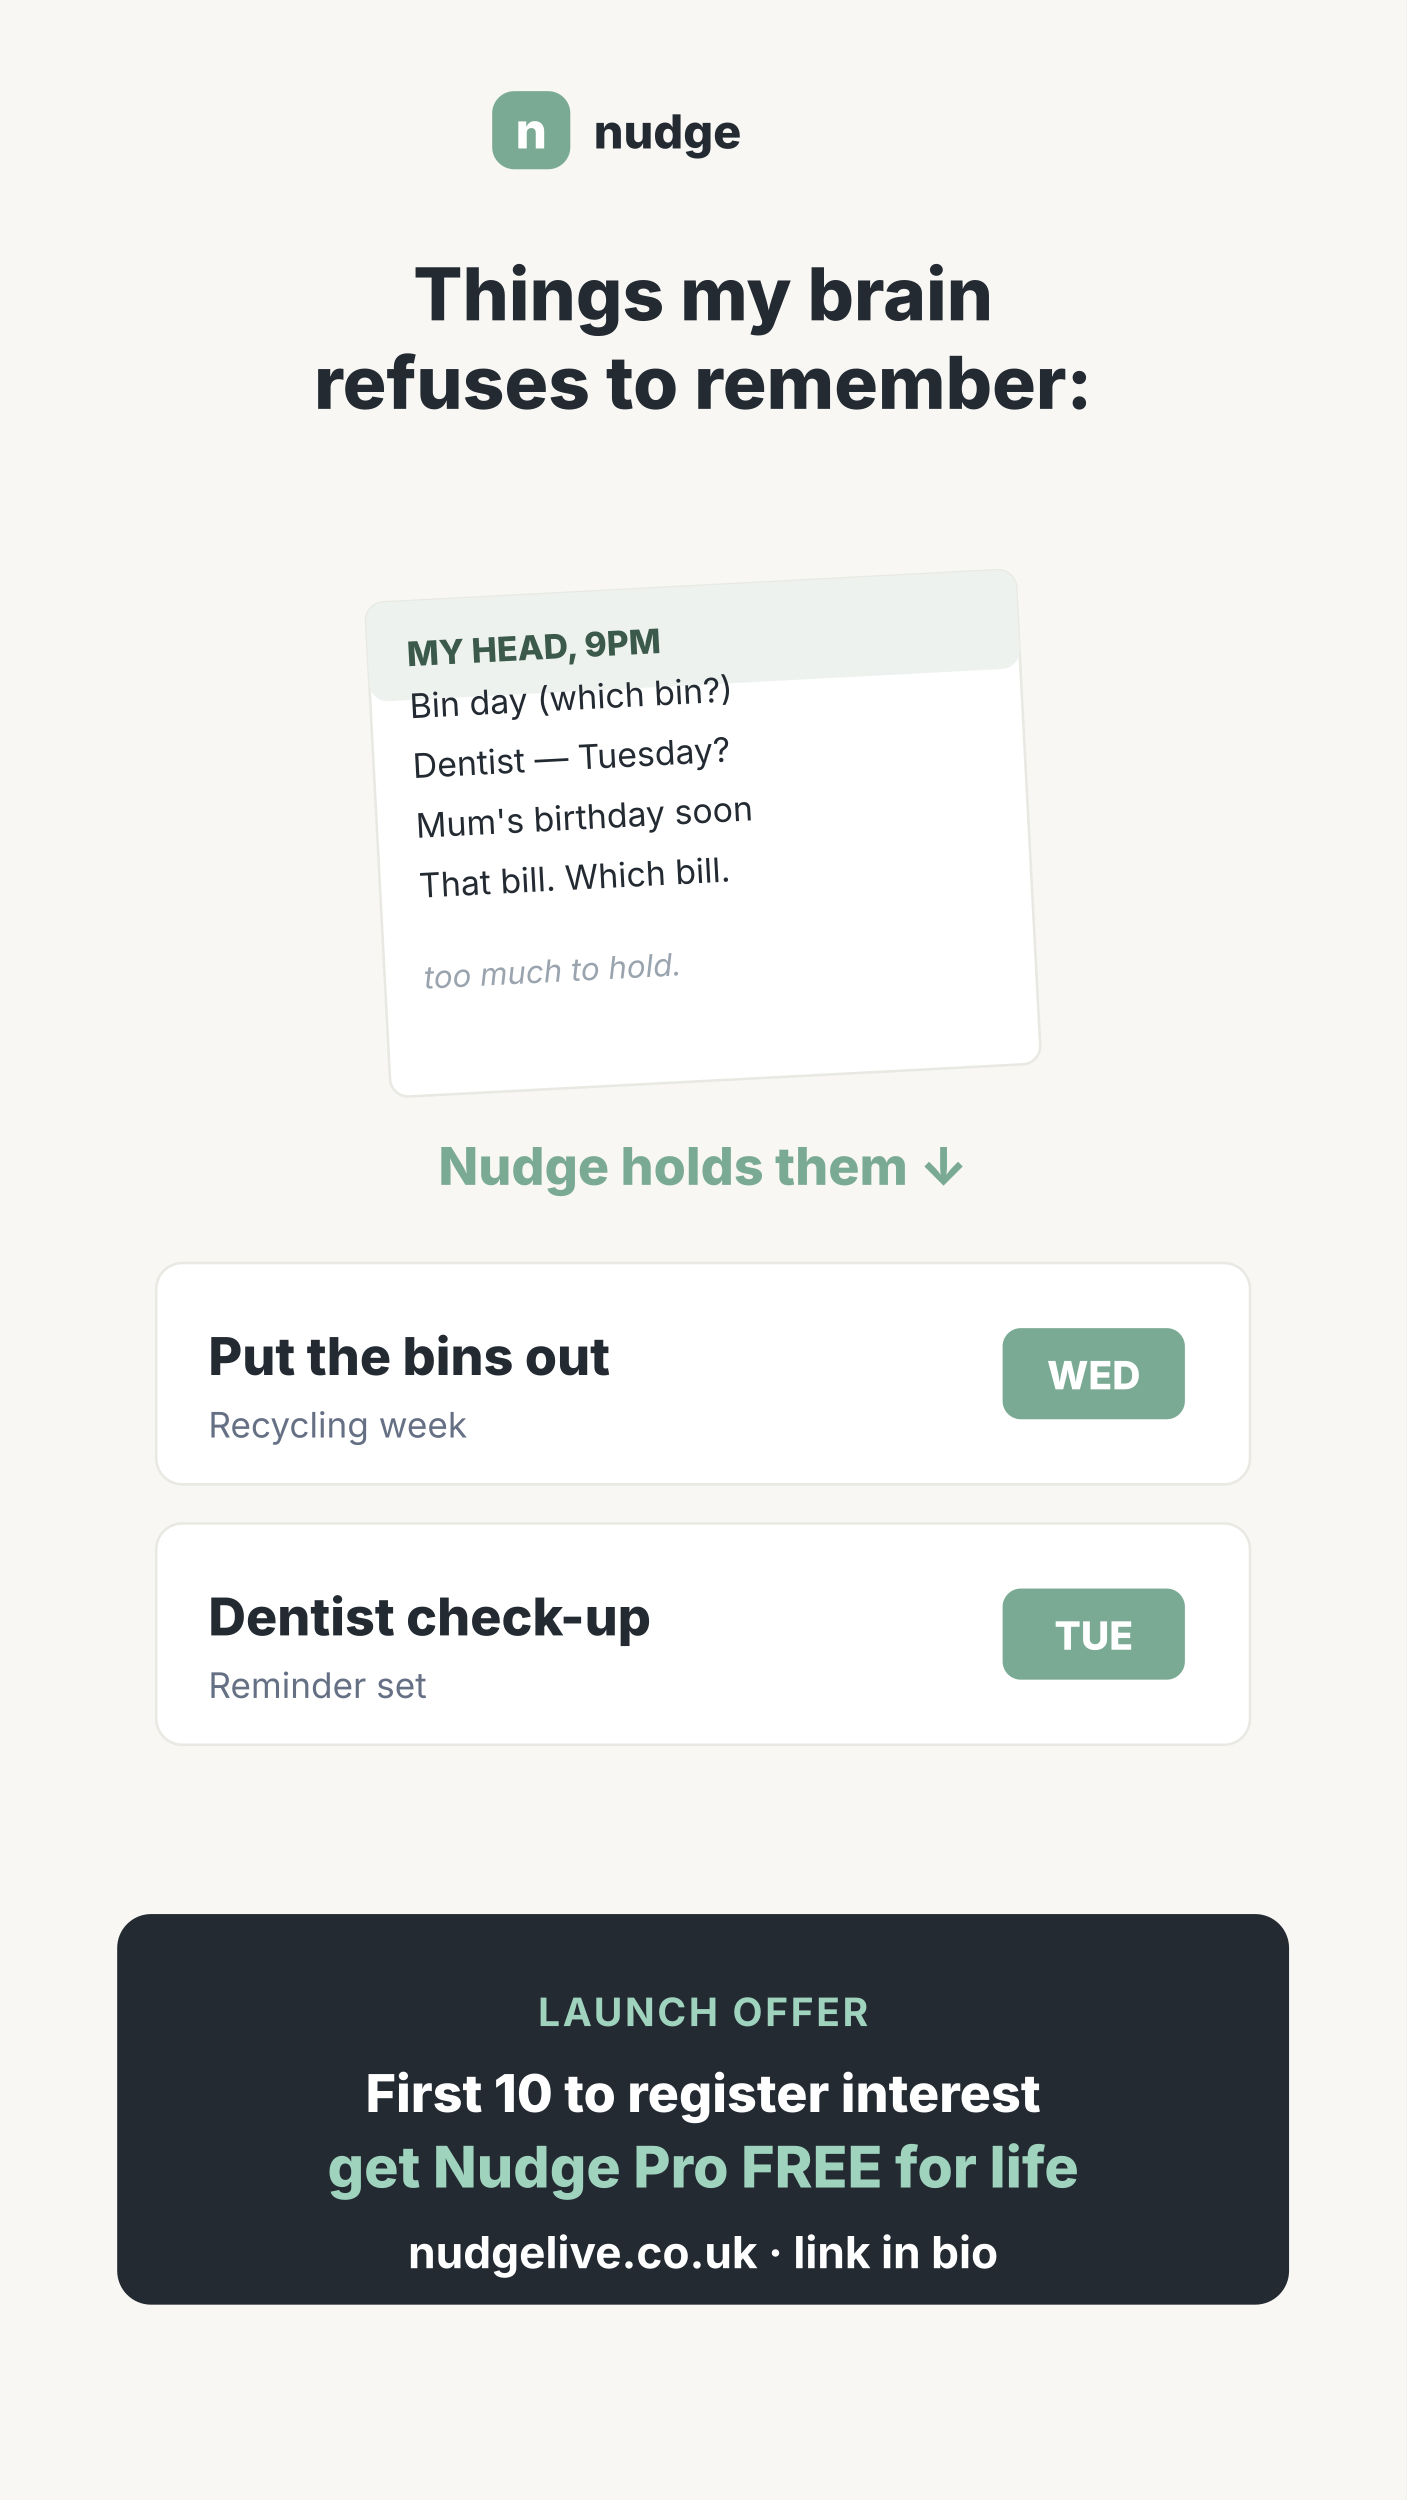
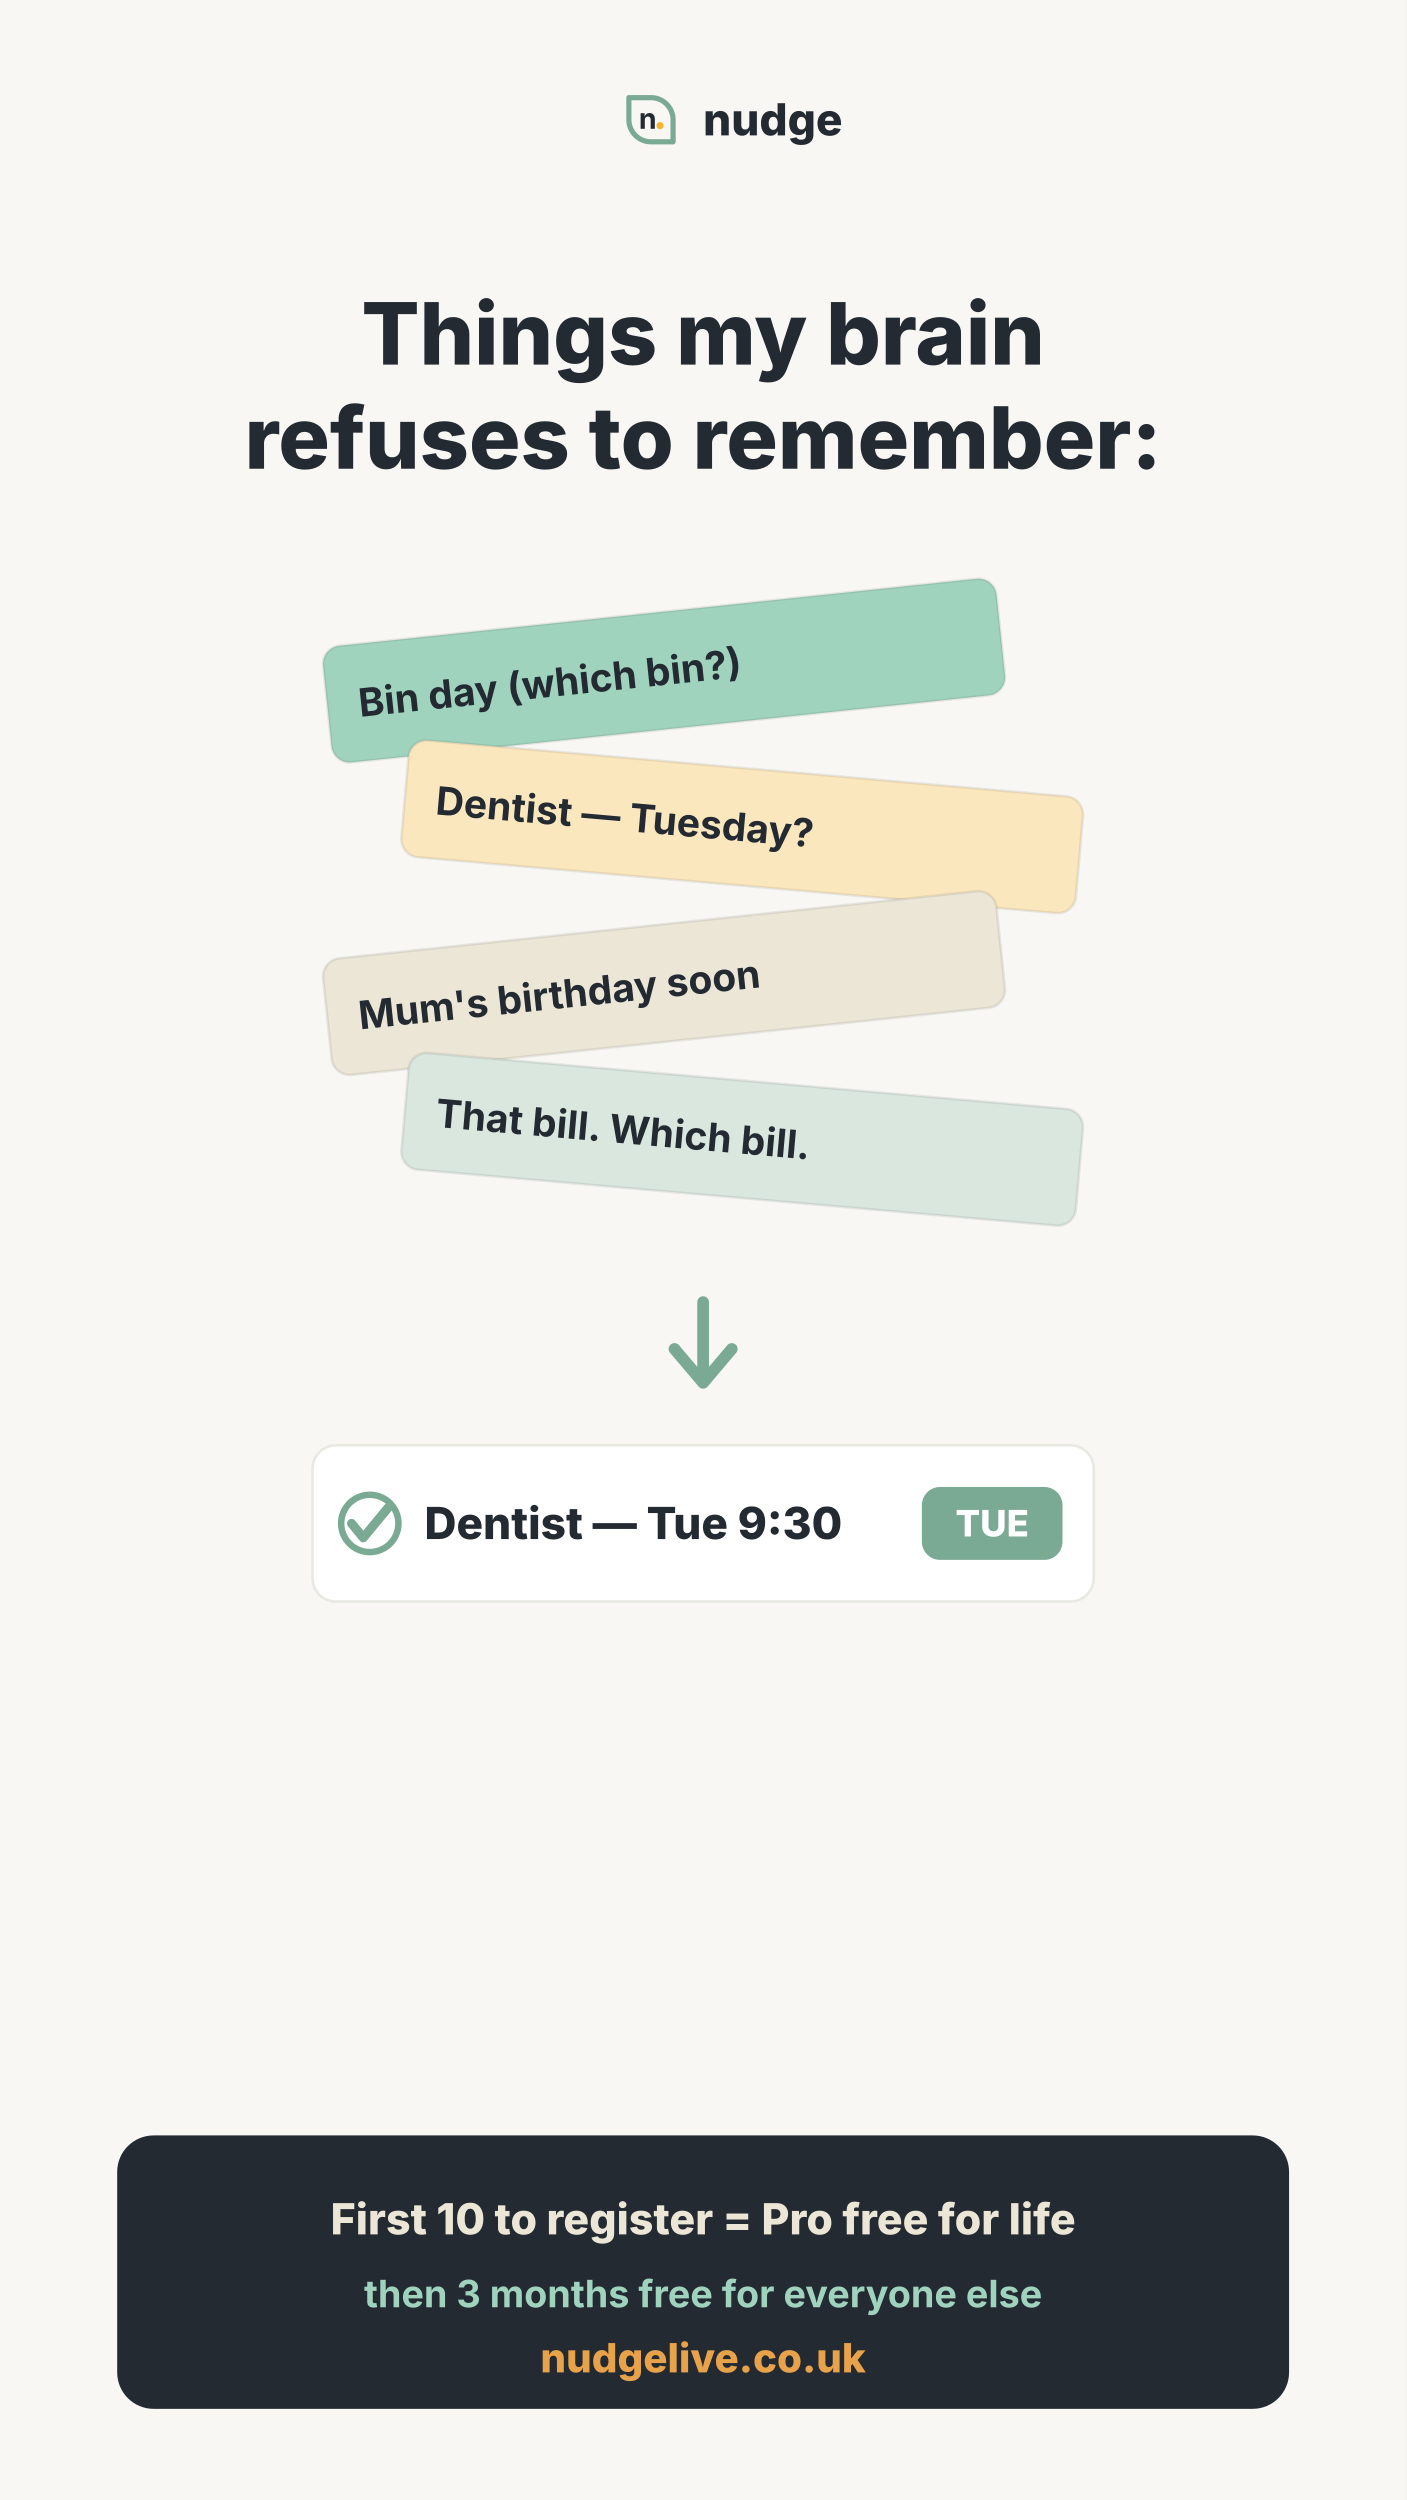
<svg xmlns="http://www.w3.org/2000/svg" viewBox="0 0 1080 1920" width="1080" height="1920" font-family="Inter, Arial, sans-serif">
  <rect width="1080" height="1920" fill="#F8F7F4" />
-   <rect x="378" y="70" width="60" height="60" rx="17" fill="#7BAA94" />
-   <text x="408" y="114" font-size="38" font-weight="800" fill="#FFFFFF" text-anchor="middle">n</text>
-   <text x="456" y="114" font-size="36" font-weight="800" fill="#232A32">nudge</text>
-   <text x="540" y="246" font-size="56" font-weight="800" fill="#232A32" text-anchor="middle">Things my brain</text>
-   <text x="540" y="314" font-size="56" font-weight="800" fill="#232A32" text-anchor="middle">refuses to remember:</text>
-   <g transform="rotate(-3 540 640)">
-     <rect x="290" y="450" width="500" height="380" rx="14" fill="#FFFFFF" stroke="#E9E9E3" stroke-width="2" />
-     <rect x="290" y="450" width="500" height="76" rx="14" fill="#EDF2EF" />
-     <text x="320" y="500" font-size="26" font-weight="800" fill="#3C5A4C">MY HEAD, 9PM</text>
-     <text x="320" y="540" font-size="26" fill="#232A32">Bin day (which bin?)</text>
-     <text x="320" y="586" font-size="26" fill="#232A32">Dentist — Tuesday?</text>
-     <text x="320" y="632" font-size="26" fill="#232A32">Mum's birthday soon</text>
-     <text x="320" y="678" font-size="26" fill="#232A32">That bill. Which bill.</text>
-     <text x="320" y="748" font-size="24" fill="#9AA4AE" font-style="italic">too much to hold.</text>
+   <g transform="translate(475.0,67.0) scale(0.499)">
+     <path d="M 16 16 L 50 16 A 34 34 0 0 1 84 50 L 84 84 L 50 84 A 34 34 0 0 1 16 50 Z" fill="none" stroke="#7BAA94" stroke-width="8" stroke-linejoin="round" stroke-linecap="round" />
+     <text x="45" y="64" font-size="44" font-weight="700" fill="#232A32" text-anchor="middle">n</text>
+     <circle cx="64" cy="59" r="5.5" fill="#F5B52E" />
  </g>
-   <text x="540" y="910" font-size="40" font-weight="800" fill="#7BAA94" text-anchor="middle">Nudge holds them ↓</text>
-   <rect x="120" y="970" width="840" height="170" rx="20" fill="#FFFFFF" stroke="#E9E9E3" stroke-width="2" />
-   <text x="160" y="1056" font-size="40" font-weight="800" fill="#232A32">Put the bins out</text>
-   <text x="160" y="1104" font-size="27" fill="#667085">Recycling week</text>
-   <rect x="770" y="1020" width="140" height="70" rx="14" fill="#7BAA94" />
-   <text x="840" y="1067" font-size="30" font-weight="800" fill="#FFFFFF" text-anchor="middle">WED</text>
-   <rect x="120" y="1170" width="840" height="170" rx="20" fill="#FFFFFF" stroke="#E9E9E3" stroke-width="2" />
-   <text x="160" y="1256" font-size="40" font-weight="800" fill="#232A32">Dentist check-up</text>
-   <text x="160" y="1304" font-size="27" fill="#667085">Reminder set</text>
-   <rect x="770" y="1220" width="140" height="70" rx="14" fill="#7BAA94" />
-   <text x="840" y="1267" font-size="30" font-weight="800" fill="#FFFFFF" text-anchor="middle">TUE</text>
-   <rect x="90" y="1470" width="900" height="300" rx="26" fill="#232A32" />
-   <text x="540" y="1556" font-size="30" font-weight="700" fill="#9FD3BD" text-anchor="middle" letter-spacing="2">LAUNCH OFFER</text>
-   <text x="540" y="1622" font-size="40" font-weight="800" fill="#FFFFFF" text-anchor="middle">First 10 to register interest</text>
-   <text x="540" y="1680" font-size="44" font-weight="800" fill="#9FD3BD" text-anchor="middle">get Nudge Pro FREE for life</text>
-   <text x="540" y="1742" font-size="34" font-weight="700" fill="#FFFFFF" text-anchor="middle">nudgelive.co.uk · link in bio</text>
+   <text x="540" y="104" font-size="34" font-weight="800" fill="#232A32">nudge</text>
+   <text x="540" y="280" font-size="66" font-weight="800" fill="#232A32" text-anchor="middle">Things my brain</text>
+   <text x="540" y="360" font-size="66" font-weight="800" fill="#232A32" text-anchor="middle">refuses to remember:</text>
+   <g transform="rotate(-6 510 515)">
+     <rect x="250" y="470" width="520" height="90" rx="14" fill="#9FD3BD" stroke="#00000014" stroke-width="2" />
+     <text x="274" y="526" font-size="30" font-weight="700" fill="#232A32">Bin day (which bin?)</text>
+   </g>
+   <g transform="rotate(5 570 635)">
+     <rect x="310" y="590" width="520" height="90" rx="14" fill="#FBE7BD" stroke="#00000014" stroke-width="2" />
+     <text x="334" y="646" font-size="30" font-weight="700" fill="#232A32">Dentist — Tuesday?</text>
+   </g>
+   <g transform="rotate(-6 510 755)">
+     <rect x="250" y="710" width="520" height="90" rx="14" fill="#ECE6D6" stroke="#00000014" stroke-width="2" />
+     <text x="274" y="766" font-size="30" font-weight="700" fill="#232A32">Mum's birthday soon</text>
+   </g>
+   <g transform="rotate(5 570 875)">
+     <rect x="310" y="830" width="520" height="90" rx="14" fill="#D9E7DF" stroke="#00000014" stroke-width="2" />
+     <text x="334" y="886" font-size="30" font-weight="700" fill="#232A32">That bill. Which bill.</text>
+   </g>
+   <path d="M 540 1000 l 0 60 M 518 1036 l 22 26 l 22 -26" fill="none" stroke="#7BAA94" stroke-width="9" stroke-linecap="round" stroke-linejoin="round" />
+   <rect x="240" y="1110" width="600" height="120" rx="18" fill="#FFFFFF" stroke="#E9E9E3" stroke-width="2" />
+   <circle cx="284" cy="1170" r="22" fill="none" stroke="#7BAA94" stroke-width="5" />
+   <path d="M 270 1170 l 9 11 l 19 -23" fill="none" stroke="#7BAA94" stroke-width="7" stroke-linecap="round" stroke-linejoin="round" />
+   <text x="326" y="1182" font-size="34" font-weight="800" fill="#232A32">Dentist — Tue 9:30</text>
+   <rect x="708" y="1142" width="108" height="56" rx="14" fill="#7BAA94" />
+   <text x="762" y="1180" font-size="28" font-weight="800" fill="#FFFFFF" text-anchor="middle">TUE</text>
+   <rect x="90" y="1640" width="900" height="210" rx="28" fill="#232A32" />
+   <text x="540" y="1716" font-size="33" font-weight="800" fill="#ECE6D6" text-anchor="middle">First 10 to register = Pro free for life</text>
+   <text x="540" y="1772" font-size="29" font-weight="700" fill="#9FD3BD" text-anchor="middle">then 3 months free for everyone else</text>
+   <text x="540" y="1822" font-size="31" font-weight="800" fill="#E8A24A" text-anchor="middle">nudgelive.co.uk</text>
</svg>
